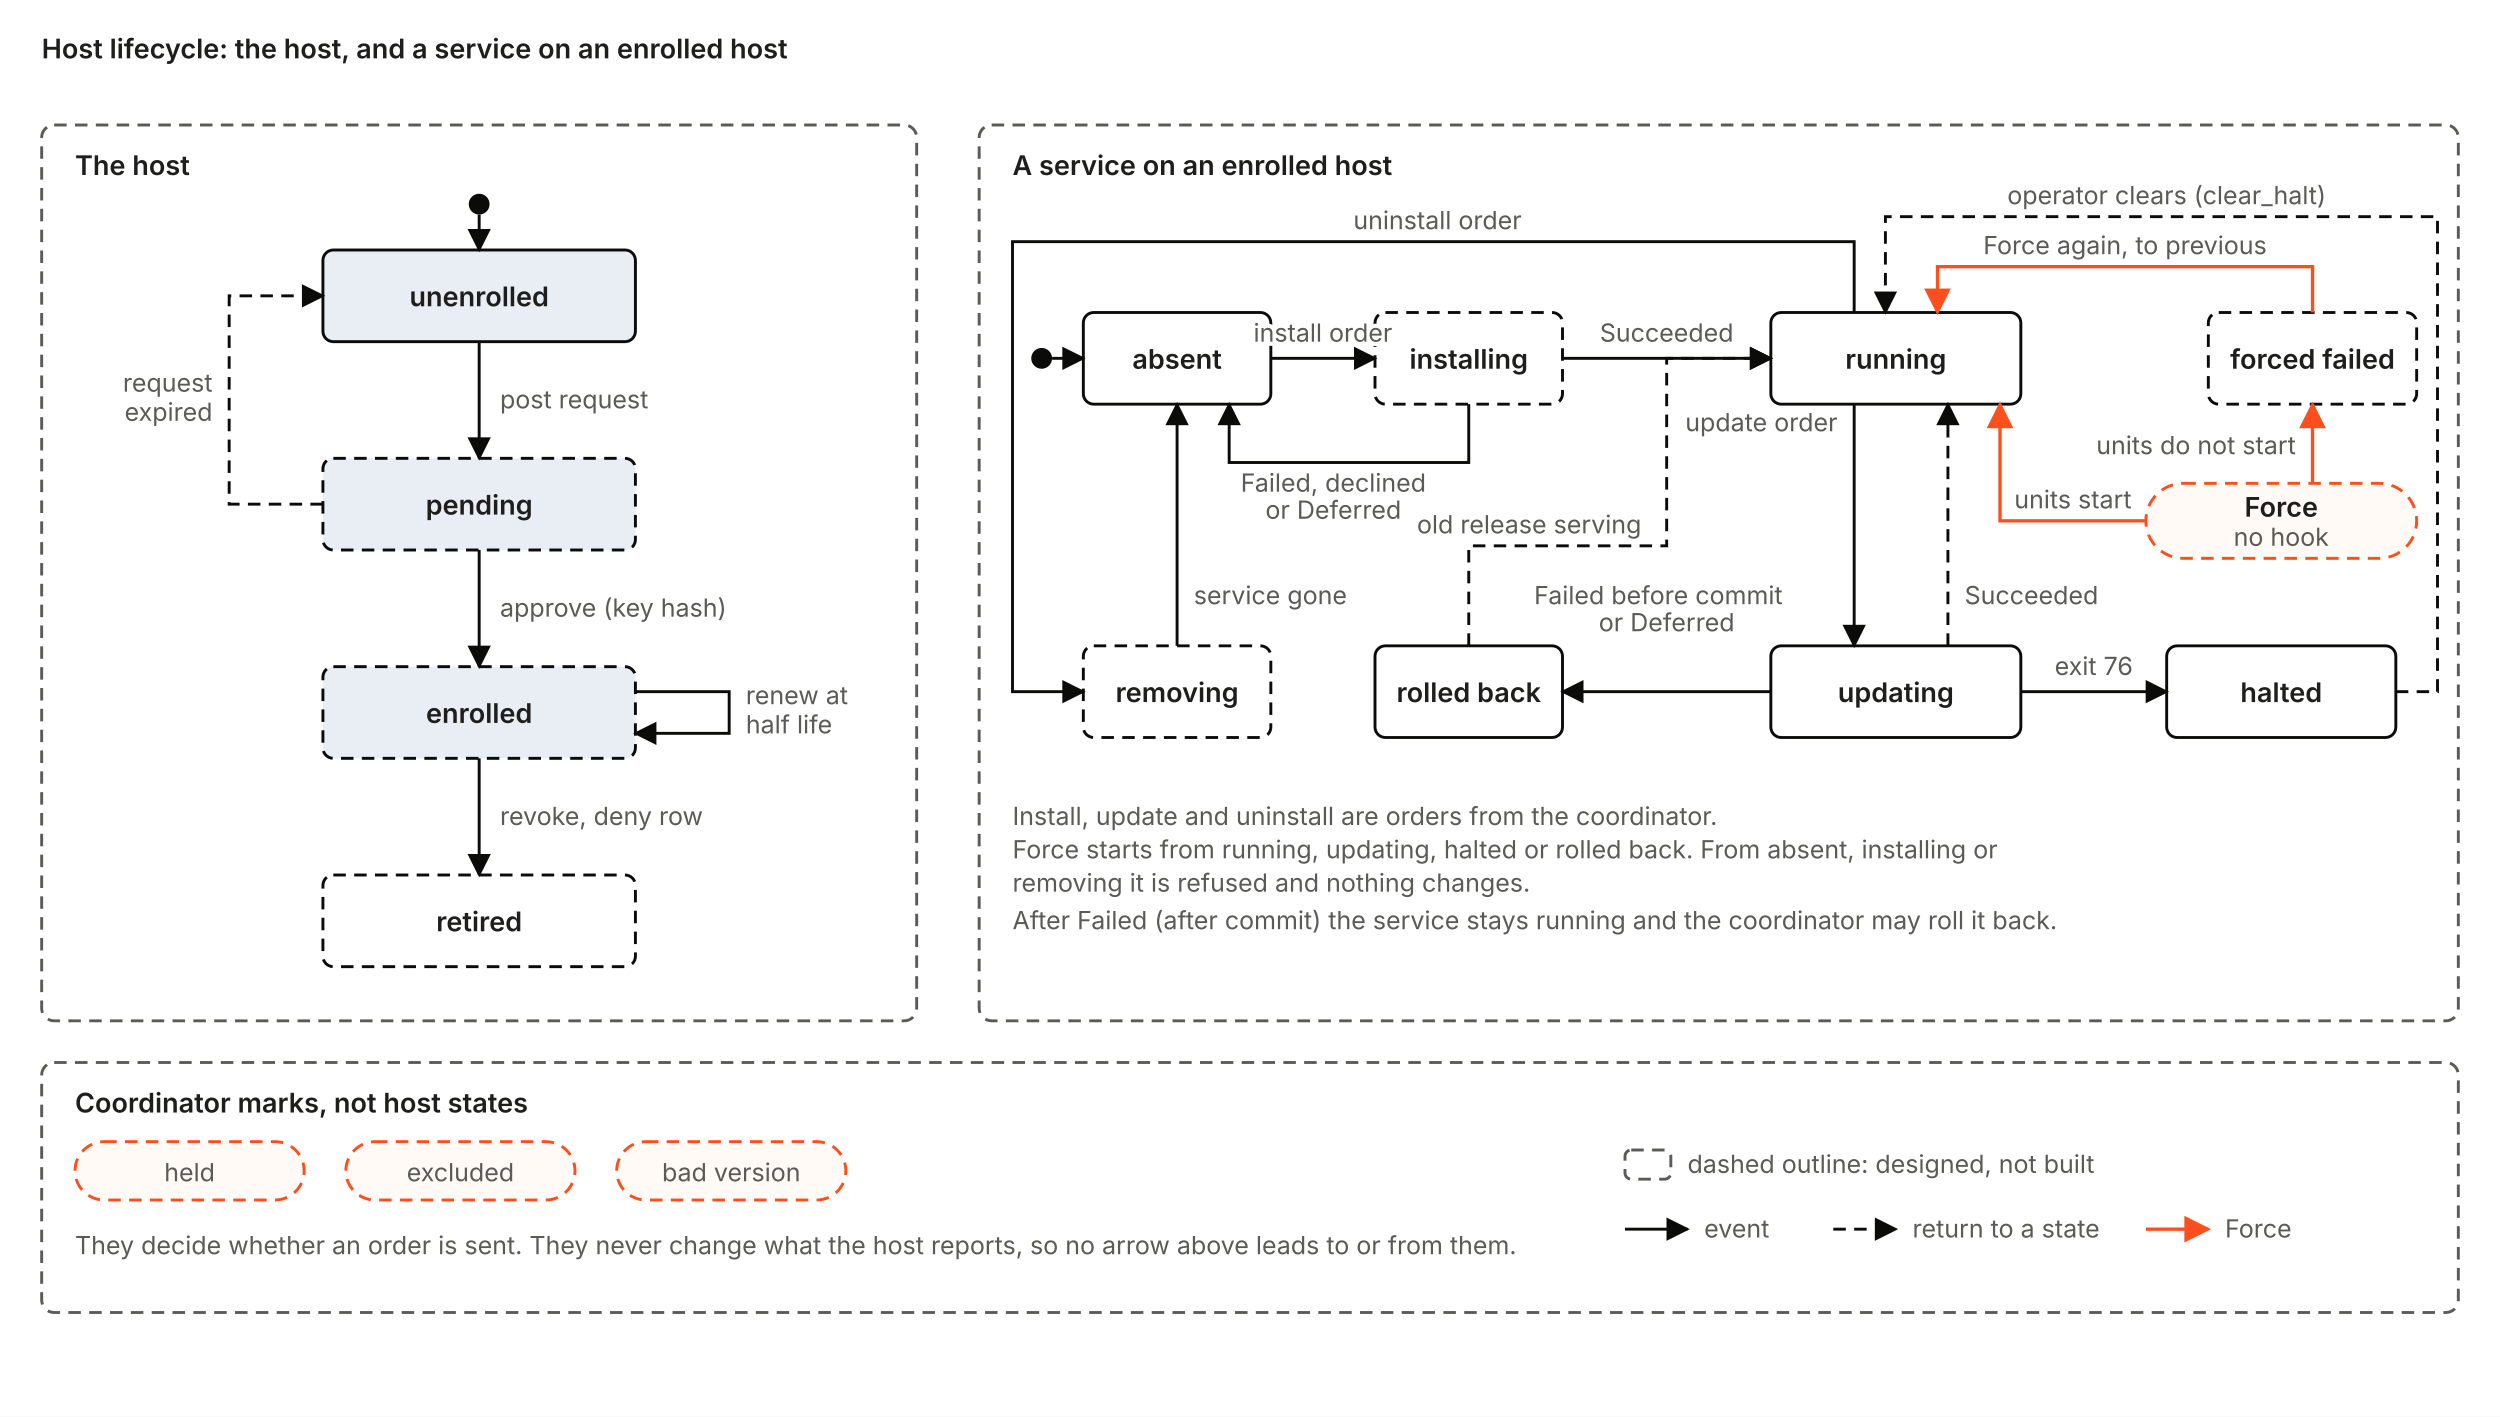
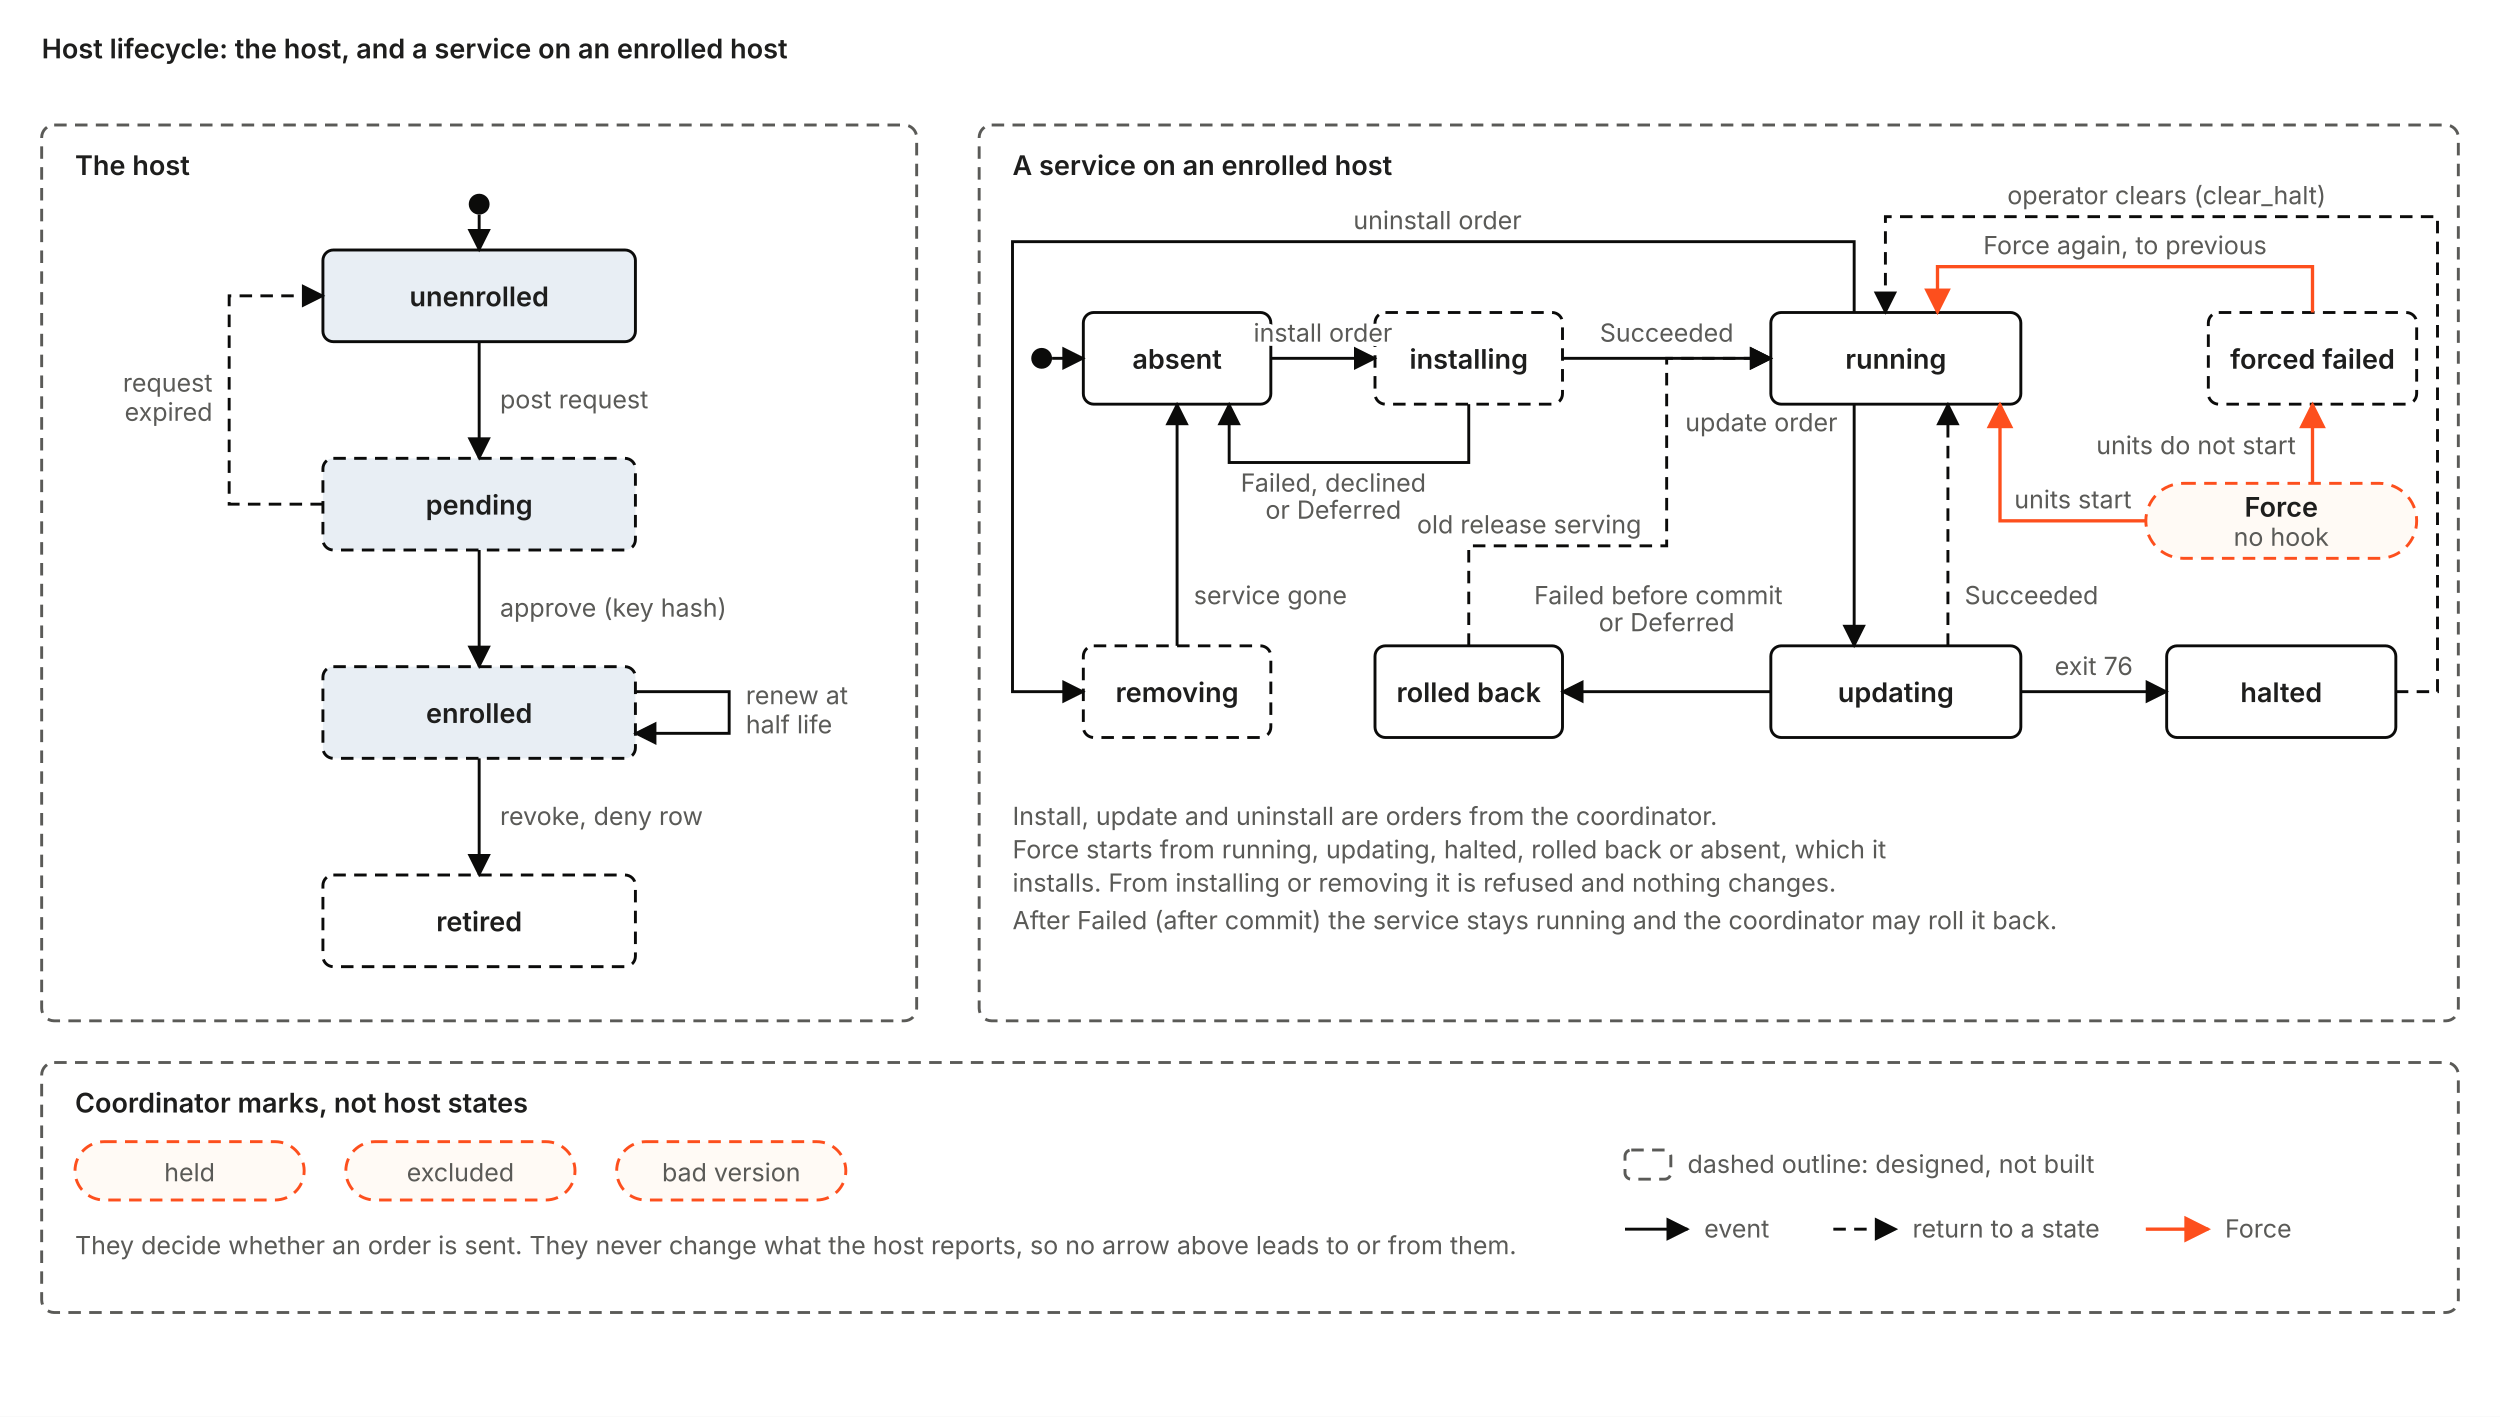
<svg xmlns="http://www.w3.org/2000/svg" viewBox="0 0 1200 680" width="1200" height="680" role="img" aria-label="Host lifecycle as two state diagrams. The host: unenrolled, pending, enrolled, retired. A service on an enrolled host: absent, installing, running, updating, rolled back, halted, removing, forced failed. Every edge is labelled by its event.">
  <defs>
    <marker id="host-lifecycle-ak" viewBox="0 0 10 10" refX="9" refY="5" markerWidth="8" markerHeight="8" orient="auto-start-reverse">
      <path d="M0,0 L10,5 L0,10 z" fill="#0B0B0A" />
    </marker>
    <marker id="host-lifecycle-ao" viewBox="0 0 10 10" refX="9" refY="5" markerWidth="8" markerHeight="8" orient="auto-start-reverse">
      <path d="M0,0 L10,5 L0,10 z" fill="#FD4F1D" />
    </marker>
  </defs>
  <style>
.box{fill:#FFFFFF;stroke:#0B0B0A;stroke-width:1.4}
.box-b{fill:#E8EEF4;stroke:#0B0B0A;stroke-width:1.4}
.box-o{fill:#FFFAF5;stroke:#FD4F1D;stroke-width:1.4}
.box-t{fill:none;stroke:#FD4F1D;stroke-width:2}
.box-p{fill:none;stroke:#5A5A57;stroke-width:1.4;stroke-dasharray:6 4}
.dash{stroke-dasharray:6 4}
.tb{stroke:#FD4F1D;fill:none;stroke-width:2.2;stroke-dasharray:8 5}
.ln{stroke:#0B0B0A;fill:none;stroke-width:1.4}
.ln-d{stroke:#0B0B0A;fill:none;stroke-width:1.4;stroke-dasharray:6 4}
.ln-o{stroke:#FD4F1D;fill:none;stroke-width:1.6}
.ln-od{stroke:#FD4F1D;fill:none;stroke-width:1.6;stroke-dasharray:6 4}
.life{stroke:#5A5A57;stroke-width:1;stroke-dasharray:2 4}
text{fill:#1E1E1D;font-family:system-ui,-apple-system,'Segoe UI',sans-serif;font-size:13px}
.b{font-weight:600}
.t-m{fill:#5A5A57;font-size:12px}
.lbl{paint-order:stroke;stroke:#FFFFFF;stroke-width:4px;stroke-linejoin:round}
</style>
  <rect x="0" y="0" width="1200" height="680" fill="#FFFFFF" />
  <text x="20" y="28" class="b" font-size="16" text-anchor="start">Host lifecycle: the host, and a service on an enrolled host</text>
  <rect x="20" y="60" width="420" height="430" rx="6" class="box-p" />
  <text x="36" y="84" class="b" text-anchor="start">The host</text>
  <rect x="155" y="120" width="150" height="44" rx="5" class="box-b" />
  <text x="230" y="147" class="b" text-anchor="middle">unenrolled</text>
  <rect x="155" y="220" width="150" height="44" rx="5" class="box-b dash" />
  <text x="230" y="247" class="b" text-anchor="middle">pending</text>
  <rect x="155" y="320" width="150" height="44" rx="5" class="box-b dash" />
  <text x="230" y="347" class="b" text-anchor="middle">enrolled</text>
  <rect x="155" y="420" width="150" height="44" rx="5" class="box dash" />
  <text x="230" y="447" class="b" text-anchor="middle">retired</text>
  <circle cx="230" cy="98" r="5" fill="#0B0B0A" />
  <path d="M230,103 L230,120" class="ln" marker-end="url(#host-lifecycle-ak)" />
  <path d="M230,164 L230,220" class="ln" marker-end="url(#host-lifecycle-ak)" />
  <text x="240" y="196" class="t-m lbl" text-anchor="start">post request</text>
  <path d="M230,264 L230,320" class="ln" marker-end="url(#host-lifecycle-ak)" />
  <text x="240" y="296" class="t-m lbl" text-anchor="start">approve (key hash)</text>
  <path d="M230,364 L230,420" class="ln" marker-end="url(#host-lifecycle-ak)" />
  <text x="240" y="396" class="t-m lbl" text-anchor="start">revoke, deny row</text>
  <path d="M155,242 L110,242 L110,142 L155,142" class="ln-d" marker-end="url(#host-lifecycle-ak)" />
  <text x="102" y="188" class="t-m lbl" text-anchor="end">request</text>
  <text x="102" y="202" class="t-m lbl" text-anchor="end">expired</text>
  <path d="M305,332 L350,332 L350,352 L305,352" class="ln" marker-end="url(#host-lifecycle-ak)" />
  <text x="358" y="338" class="t-m lbl" text-anchor="start">renew at</text>
  <text x="358" y="352" class="t-m lbl" text-anchor="start">half life</text>
  <rect x="470" y="60" width="710" height="430" rx="6" class="box-p" />
  <text x="486" y="84" class="b" text-anchor="start">A service on an enrolled host</text>
  <rect x="520" y="150" width="90" height="44" rx="5" class="box" />
  <text x="565" y="177" class="b" text-anchor="middle">absent</text>
  <rect x="660" y="150" width="90" height="44" rx="5" class="box dash" />
  <text x="705" y="177" class="b" text-anchor="middle">installing</text>
  <rect x="850" y="150" width="120" height="44" rx="5" class="box" />
  <text x="910" y="177" class="b" text-anchor="middle">running</text>
  <rect x="1060" y="150" width="100" height="44" rx="5" class="box dash" />
  <text x="1110" y="177" class="b" text-anchor="middle">forced failed</text>
  <rect x="520" y="310" width="90" height="44" rx="5" class="box dash" />
  <text x="565" y="337" class="b" text-anchor="middle">removing</text>
  <rect x="660" y="310" width="90" height="44" rx="5" class="box" />
  <text x="705" y="337" class="b" text-anchor="middle">rolled back</text>
  <rect x="850" y="310" width="120" height="44" rx="5" class="box" />
  <text x="910" y="337" class="b" text-anchor="middle">updating</text>
  <rect x="1040" y="310" width="110" height="44" rx="5" class="box" />
  <text x="1095" y="337" class="b" text-anchor="middle">halted</text>
  <rect x="1030" y="232" width="130" height="36" rx="18" class="box-o dash" />
  <text x="1095" y="248" class="b" text-anchor="middle">Force</text>
  <text x="1095" y="262" class="t-m" text-anchor="middle">no hook</text>
  <circle cx="500" cy="172" r="5" fill="#0B0B0A" />
  <path d="M505,172 L520,172" class="ln" marker-end="url(#host-lifecycle-ak)" />
  <path d="M610,172 L660,172" class="ln" marker-end="url(#host-lifecycle-ak)" />
  <text x="635" y="164" class="t-m lbl" text-anchor="middle">install order</text>
  <path d="M750,172 L850,172" class="ln" marker-end="url(#host-lifecycle-ak)" />
  <text x="800" y="164" class="t-m lbl" text-anchor="middle">Succeeded</text>
  <path d="M705,194 L705,222 L590,222 L590,194" class="ln" marker-end="url(#host-lifecycle-ak)" />
  <text x="640" y="236" class="t-m lbl" text-anchor="middle">Failed, declined</text>
  <text x="640" y="249" class="t-m lbl" text-anchor="middle">or Deferred</text>
  <path d="M565,310 L565,194" class="ln" marker-end="url(#host-lifecycle-ak)" />
  <text x="573" y="290" class="t-m lbl" text-anchor="start">service gone</text>
  <path d="M890,194 L890,310" class="ln" marker-end="url(#host-lifecycle-ak)" />
  <text x="882" y="207" class="t-m lbl" text-anchor="end">update order</text>
  <path d="M935,310 L935,194" class="ln-d" marker-end="url(#host-lifecycle-ak)" />
  <text x="943" y="290" class="t-m lbl" text-anchor="start">Succeeded</text>
  <path d="M850,332 L750,332" class="ln" marker-end="url(#host-lifecycle-ak)" />
  <text x="796" y="290" class="t-m lbl" text-anchor="middle">Failed before commit</text>
  <text x="800" y="303" class="t-m lbl" text-anchor="middle">or Deferred</text>
  <path d="M705,310 L705,262 L800,262 L800,172 L850,172" class="ln-d" marker-end="url(#host-lifecycle-ak)" />
  <text x="734" y="256" class="t-m lbl" text-anchor="middle">old release serving</text>
  <path d="M970,332 L1040,332" class="ln" marker-end="url(#host-lifecycle-ak)" />
  <text x="1005" y="324" class="t-m lbl" text-anchor="middle">exit 76</text>
  <path d="M1150,332 L1170,332 L1170,104 L905,104 L905,150" class="ln-d" marker-end="url(#host-lifecycle-ak)" />
  <text x="1040" y="98" class="t-m lbl" text-anchor="middle">operator clears (clear_halt)</text>
  <path d="M890,150 L890,116 L486,116 L486,332 L520,332" class="ln" marker-end="url(#host-lifecycle-ak)" />
  <text x="690" y="110" class="t-m lbl" text-anchor="middle">uninstall order</text>
  <path d="M1030,250 L960,250 L960,194" class="ln-o" marker-end="url(#host-lifecycle-ao)" />
  <text x="995" y="244" class="t-m lbl" text-anchor="middle">units start</text>
  <path d="M1110,232 L1110,194" class="ln-o" marker-end="url(#host-lifecycle-ao)" />
  <text x="1102" y="218" class="t-m lbl" text-anchor="end">units do not start</text>
  <path d="M1110,150 L1110,128 L930,128 L930,150" class="ln-o" marker-end="url(#host-lifecycle-ao)" />
  <text x="1020" y="122" class="t-m lbl" text-anchor="middle">Force again, to previous</text>
  <text x="486" y="396" class="t-m" text-anchor="start">Install, update and uninstall are orders from the coordinator.</text>
-   <text x="486" y="412" class="t-m" text-anchor="start">Force starts from running, updating, halted or rolled back. From absent, installing or</text>
-   <text x="486" y="428" class="t-m" text-anchor="start">removing it is refused and nothing changes.</text>
+   <text x="486" y="412" class="t-m" text-anchor="start">Force starts from running, updating, halted, rolled back or absent, which it</text>
+   <text x="486" y="428" class="t-m" text-anchor="start">installs. From installing or removing it is refused and nothing changes.</text>
  <text x="486" y="446" class="t-m" text-anchor="start">After Failed (after commit) the service stays running and the coordinator may roll it back.</text>
  <rect x="20" y="510" width="1160" height="120" rx="6" class="box-p" />
  <text x="36" y="534" class="b" text-anchor="start">Coordinator marks, not host states</text>
  <rect x="36" y="548" width="110" height="28" rx="14" class="box-o dash" />
  <text x="91" y="567" class="t-m" text-anchor="middle">held</text>
  <rect x="166" y="548" width="110" height="28" rx="14" class="box-o dash" />
  <text x="221" y="567" class="t-m" text-anchor="middle">excluded</text>
  <rect x="296" y="548" width="110" height="28" rx="14" class="box-o dash" />
  <text x="351" y="567" class="t-m" text-anchor="middle">bad version</text>
  <text x="36" y="602" class="t-m" text-anchor="start">They decide whether an order is sent. They never change what the host reports, so no arrow above leads to or from them.</text>
  <rect x="780" y="552" width="22" height="14" rx="3" class="box-p" />
  <text x="810" y="563" class="t-m" text-anchor="start">dashed outline: designed, not built</text>
  <path d="M780,590 L810,590" class="ln" marker-end="url(#host-lifecycle-ak)" />
  <text x="818" y="594" class="t-m" text-anchor="start">event</text>
  <path d="M880,590 L910,590" class="ln-d" marker-end="url(#host-lifecycle-ak)" />
  <text x="918" y="594" class="t-m" text-anchor="start">return to a state</text>
  <path d="M1030,590 L1060,590" class="ln-o" marker-end="url(#host-lifecycle-ao)" />
  <text x="1068" y="594" class="t-m" text-anchor="start">Force</text>
</svg>
